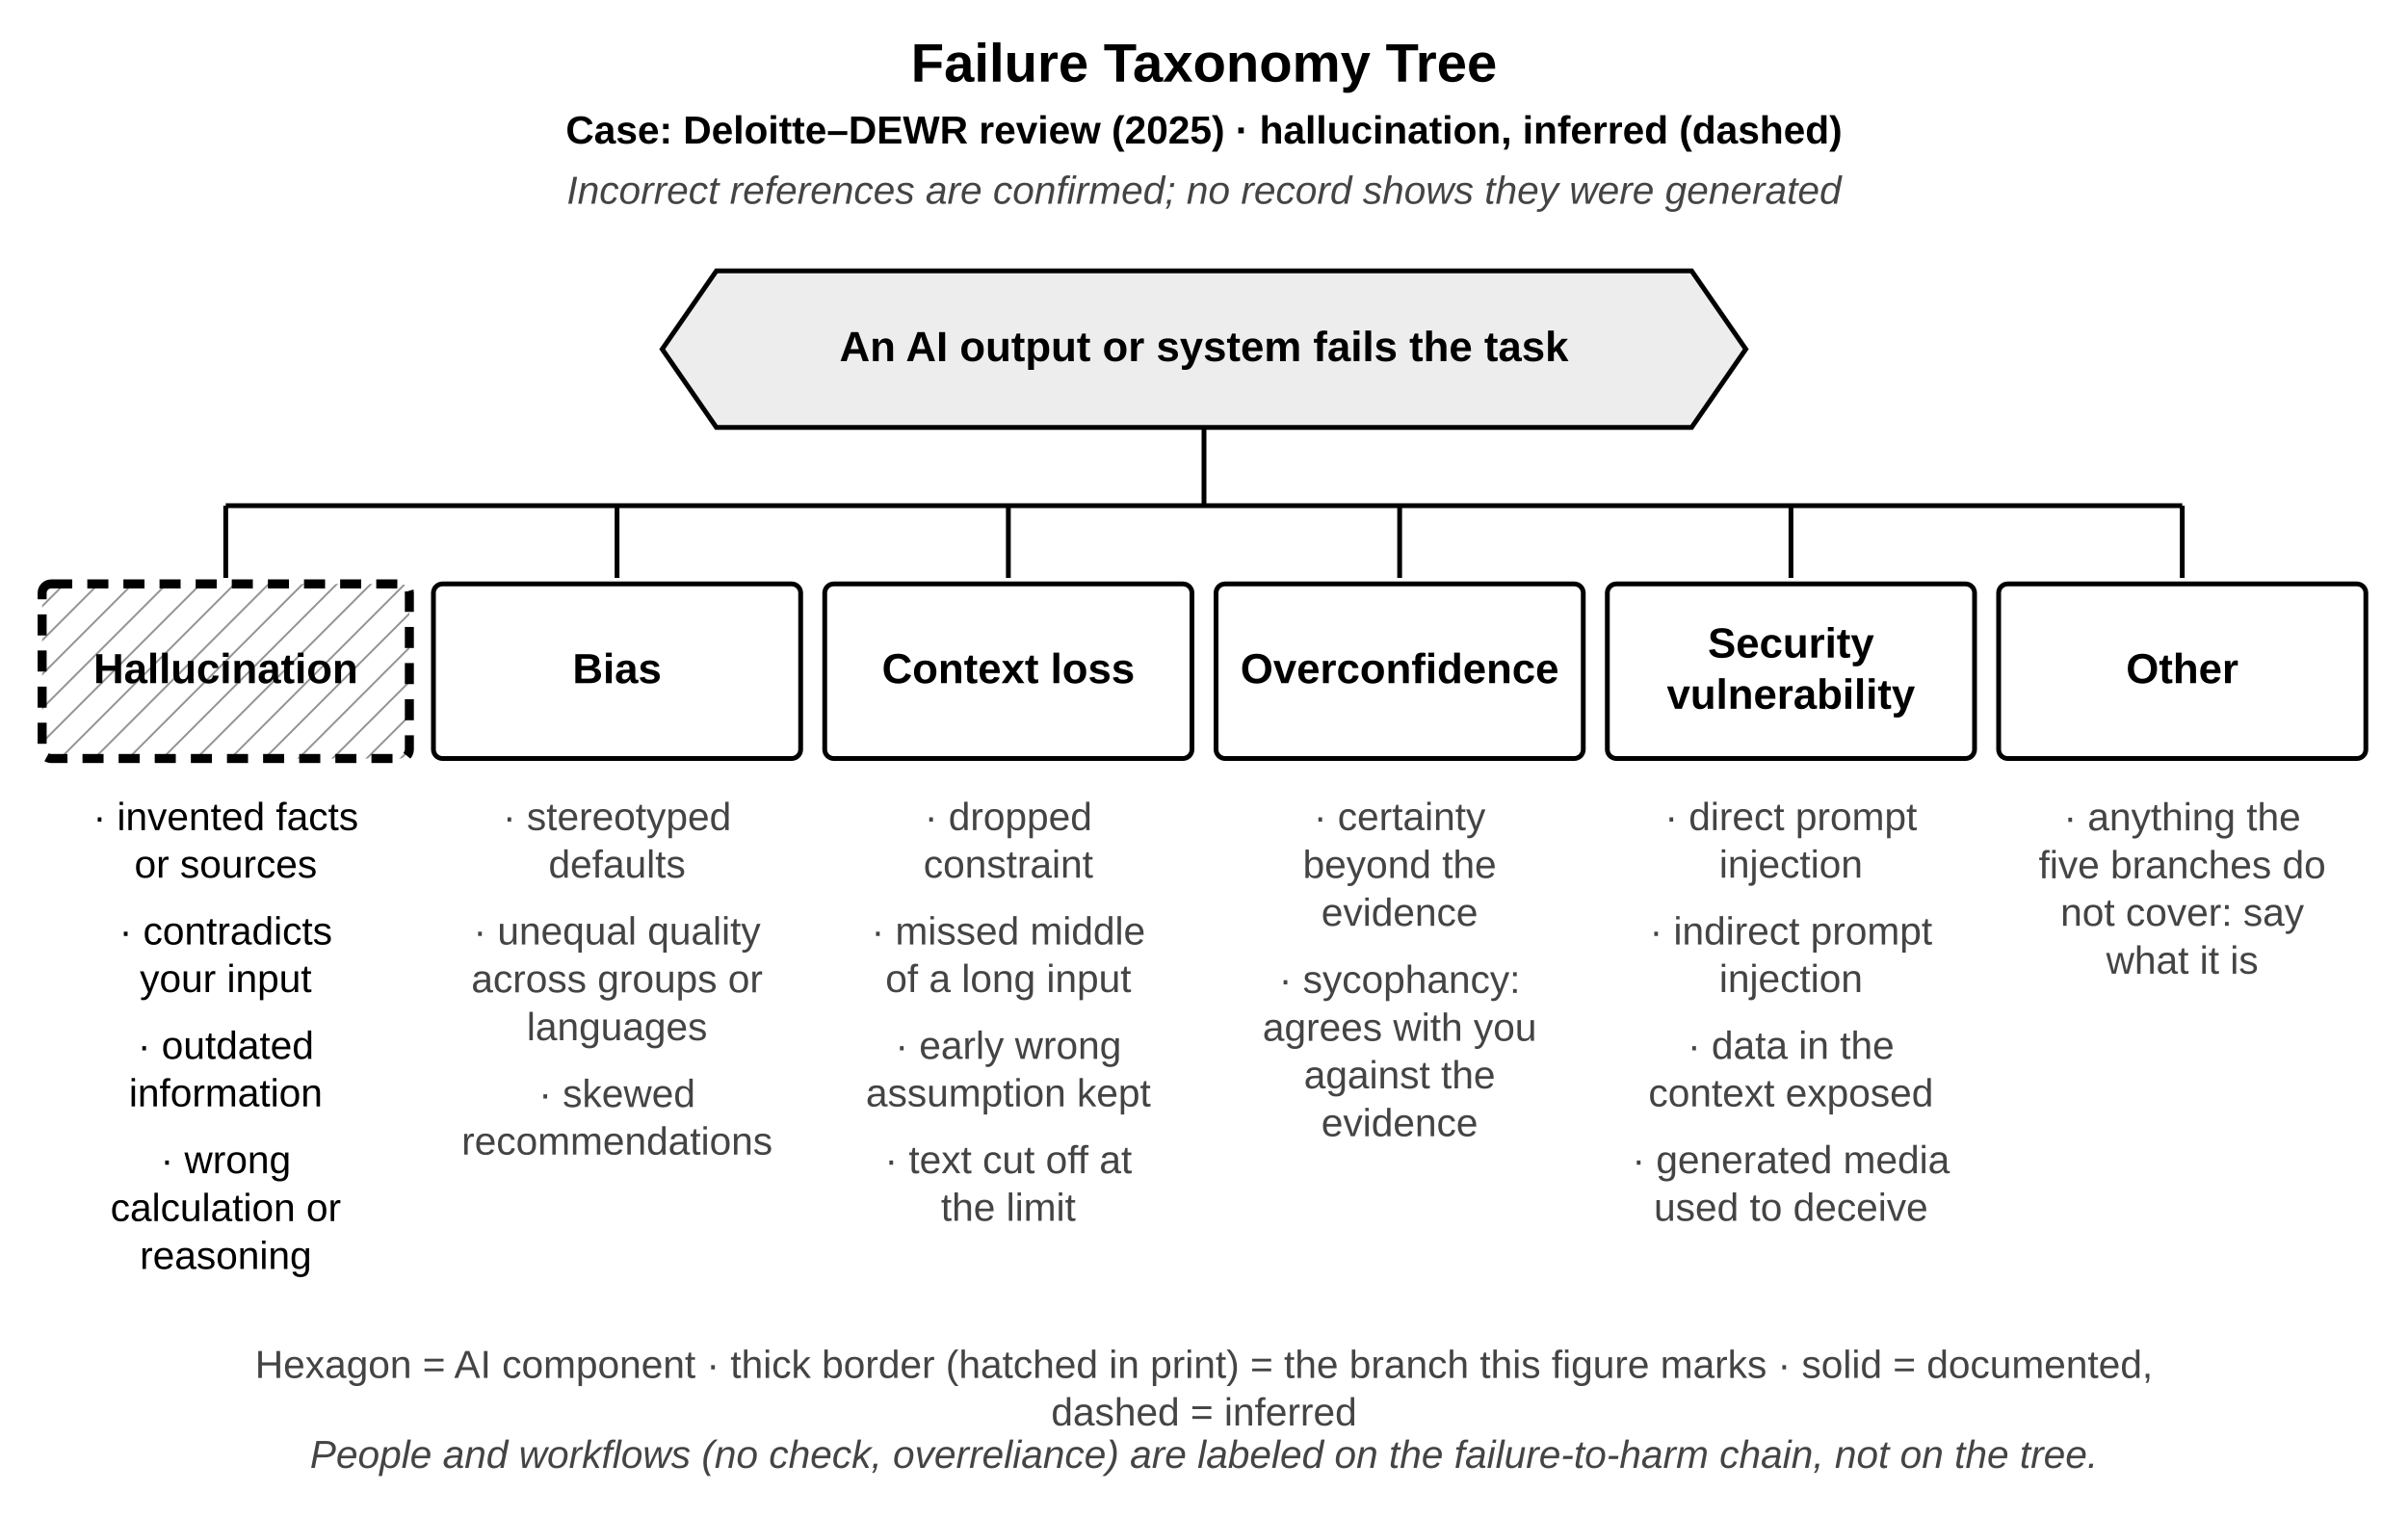
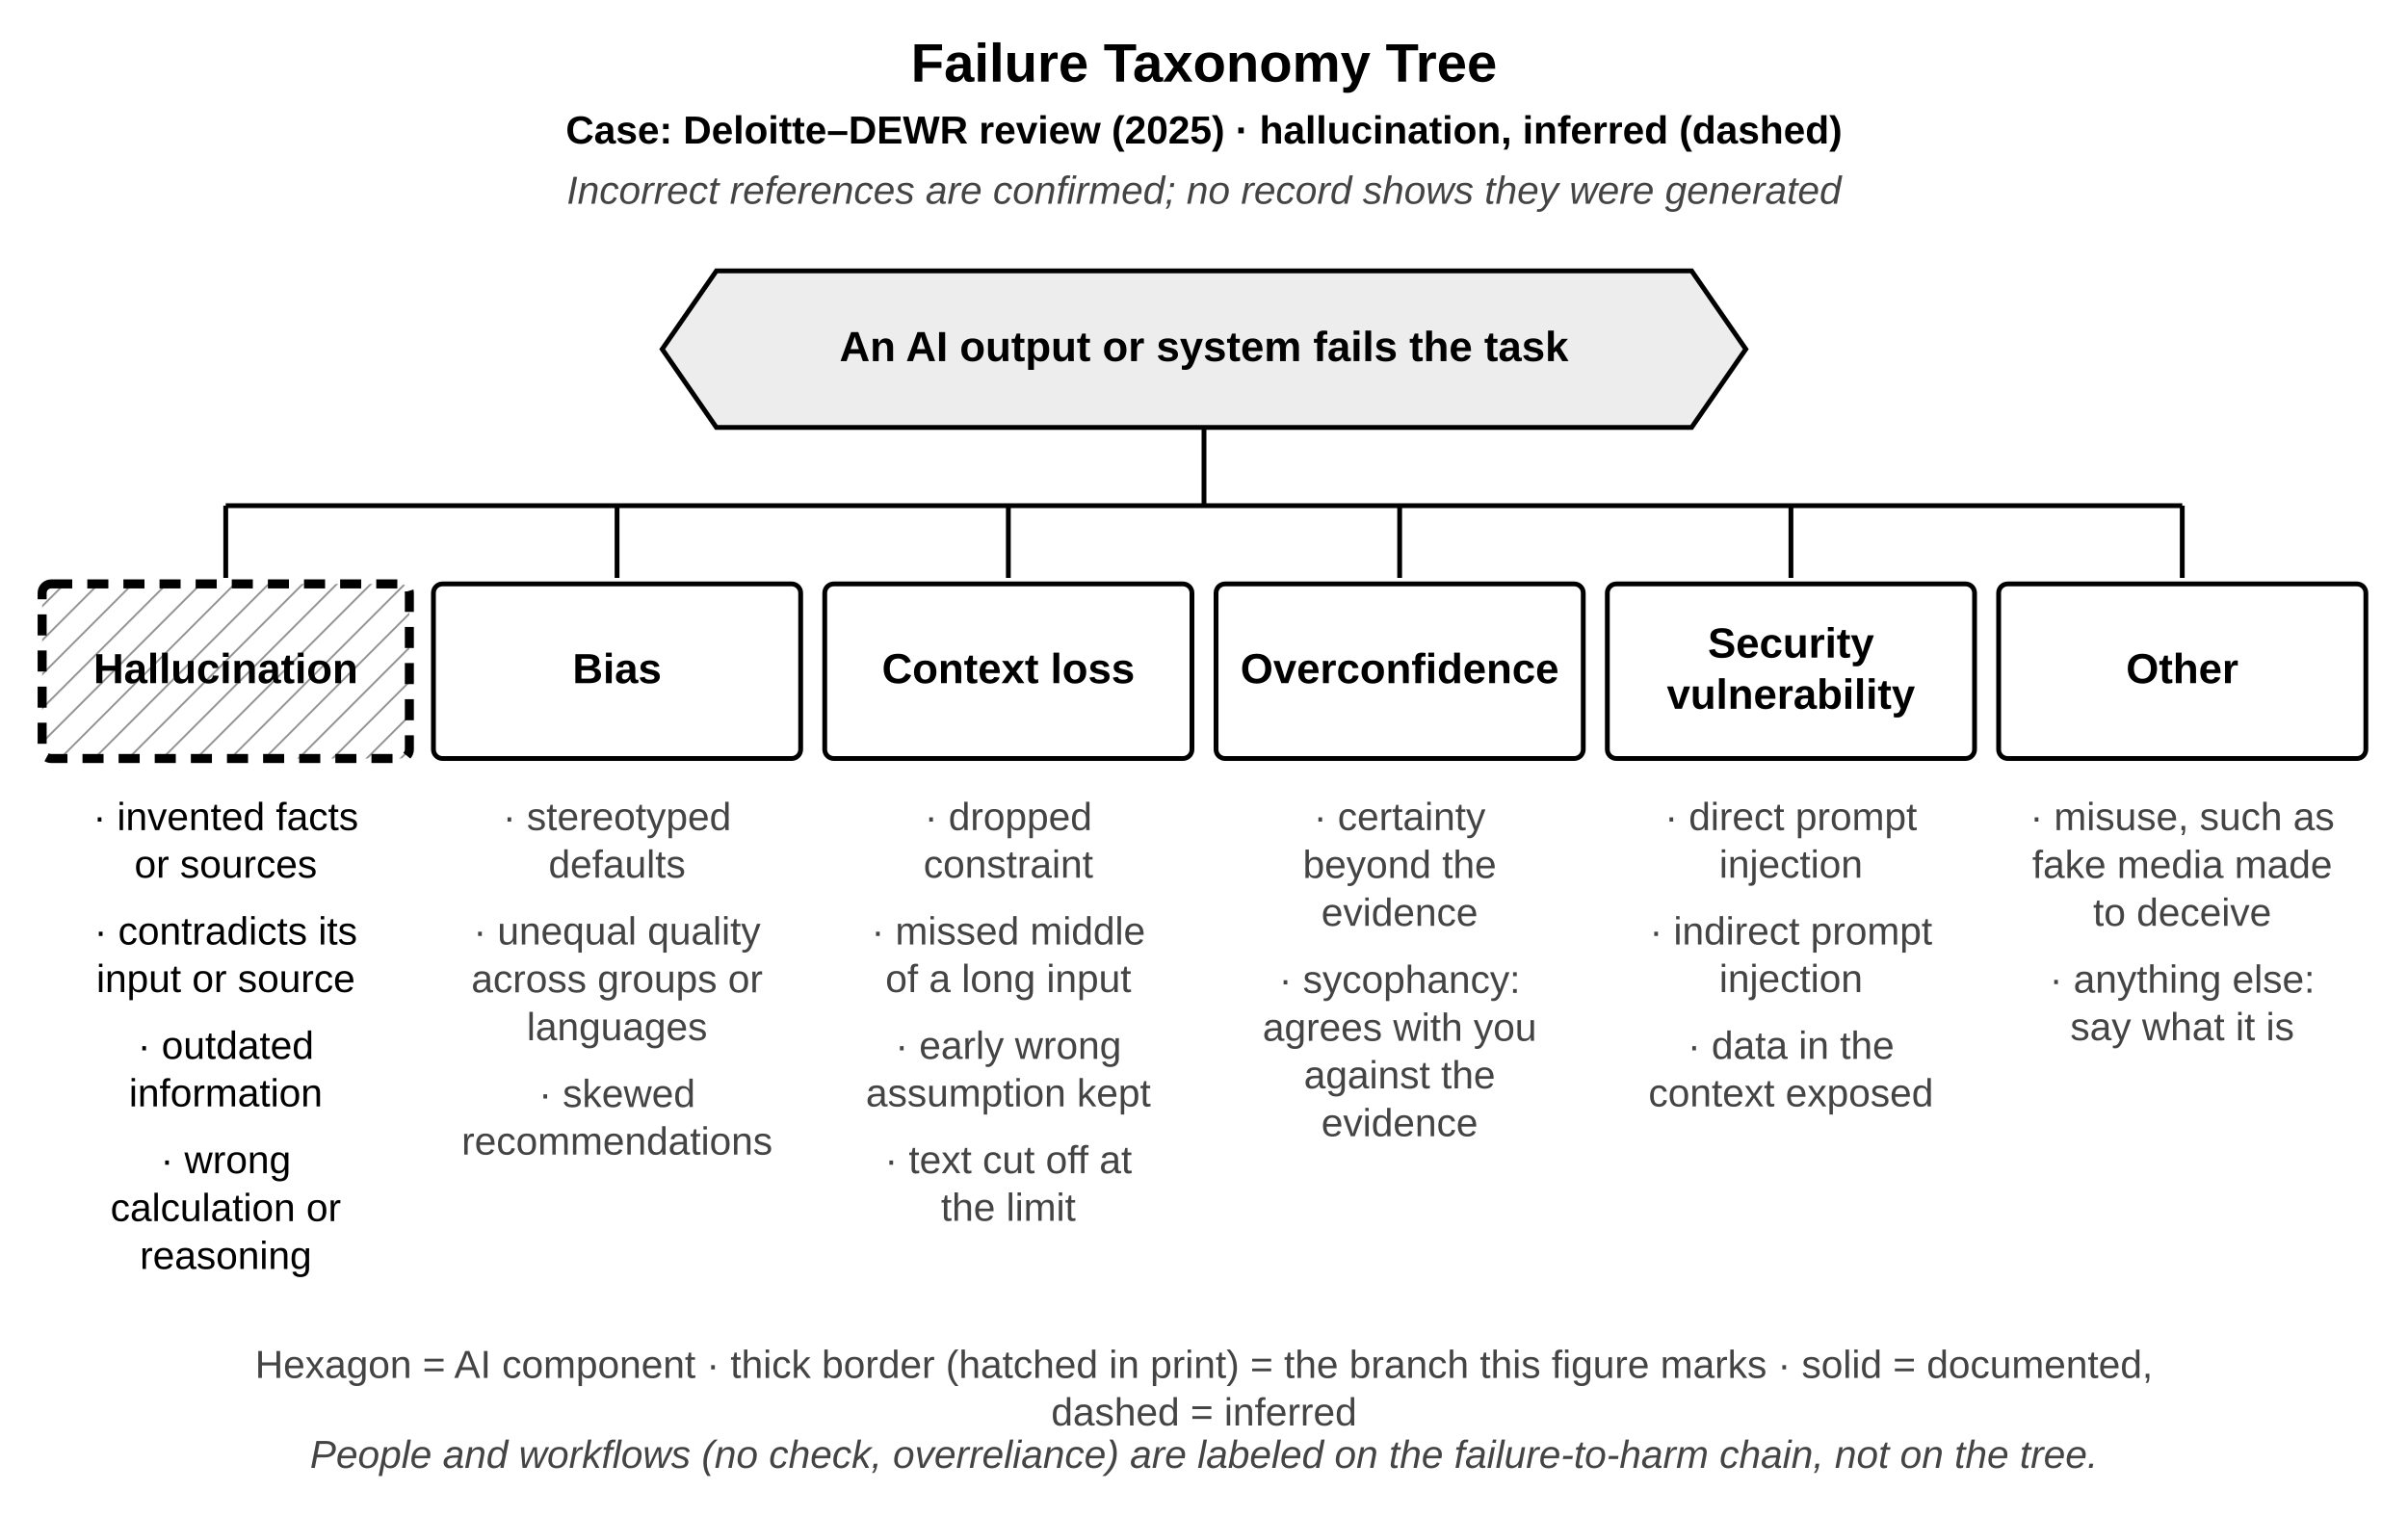
<svg xmlns="http://www.w3.org/2000/svg" viewBox="0 0 800 504" width="800" height="504" role="img" font-family="'Source Sans 3', 'Source Sans Pro', 'Helvetica Neue', Arial, sans-serif">
  <defs>
    <marker id="arrow-gray" viewBox="0 0 10 10" refX="9" refY="5" markerWidth="7" markerHeight="7" orient="auto-start-reverse">
      <path d="M0,0 L10,5 L0,10 z" fill="#000000" />
    </marker>
    <pattern id="hatch" patternUnits="userSpaceOnUse" width="8" height="8" patternTransform="rotate(45)">
      <rect width="8" height="8" fill="#FFFFFF" />
      <line x1="0" y1="0" x2="0" y2="8" stroke="#9A9A9A" stroke-width="1.3" />
    </pattern>
    <pattern id="dots" patternUnits="userSpaceOnUse" width="7" height="7">
      <rect width="7" height="7" fill="#FFFFFF" />
      <circle cx="3.5" cy="3.5" r="1.2" fill="#000" />
    </pattern>
  </defs>
  <rect width="800" height="504" fill="#FFFFFF" />
  <text x="400.0" y="22.0" font-size="18" font-weight="700" text-anchor="middle" dominant-baseline="middle" fill="#000000" style="">Failure Taxonomy Tree</text>
  <text x="400.0" y="44.0" font-size="13" font-weight="700" text-anchor="middle" dominant-baseline="middle" fill="#000000" style="">Case: Deloitte–DEWR review (2025) · hallucination, inferred (dashed)</text>
  <text x="400.0" y="64.0" font-size="13" font-weight="normal" text-anchor="middle" dominant-baseline="middle" fill="#444444" style="font-style:italic;">Incorrect references are confirmed; no record shows they were generated</text>
  <polygon points="238.0,90.0 562.0,90.0 580.0,116.0 562.0,142.0 238.0,142.0 220.0,116.0" fill="#EDEDED" stroke="#000000" stroke-width="1.6" />
  <text x="400.0" y="116.0" font-size="14" font-weight="600" text-anchor="middle" dominant-baseline="middle" fill="#000000" style="">An AI output or system fails the task</text>
  <line x1="400" y1="142" x2="400" y2="168" stroke="#000000" stroke-width="1.6" />
  <line x1="75.0" y1="168" x2="725.0" y2="168" stroke="#000000" stroke-width="1.6" />
  <line x1="75.0" y1="168" x2="75.0" y2="192" stroke="#000000" stroke-width="1.6" />
  <rect x="14.0" y="194" width="122" height="58" rx="3" fill="url(#hatch)" stroke="#000000" stroke-width="3" stroke-dasharray="7 5" />
  <text x="75.0" y="223.0" font-size="14" font-weight="600" text-anchor="middle" dominant-baseline="middle" fill="#000000" style="">Hallucination</text>
  <text x="75.0" y="272.1" font-size="13" font-weight="normal" text-anchor="middle" dominant-baseline="middle" fill="#000000" style="">· invented facts</text>
  <text x="75.0" y="287.9" font-size="13" font-weight="normal" text-anchor="middle" dominant-baseline="middle" fill="#000000" style="">or sources</text>
-   <text x="75.0" y="310.1" font-size="13" font-weight="normal" text-anchor="middle" dominant-baseline="middle" fill="#000000" style="">· contradicts</text>
-   <text x="75.0" y="325.9" font-size="13" font-weight="normal" text-anchor="middle" dominant-baseline="middle" fill="#000000" style="">your input</text>
+   <text x="75.0" y="310.1" font-size="13" font-weight="normal" text-anchor="middle" dominant-baseline="middle" fill="#000000" style="">· contradicts its</text>
+   <text x="75.0" y="325.9" font-size="13" font-weight="normal" text-anchor="middle" dominant-baseline="middle" fill="#000000" style="">input or source</text>
  <text x="75.0" y="348.1" font-size="13" font-weight="normal" text-anchor="middle" dominant-baseline="middle" fill="#000000" style="">· outdated</text>
  <text x="75.0" y="363.9" font-size="13" font-weight="normal" text-anchor="middle" dominant-baseline="middle" fill="#000000" style="">information</text>
  <text x="75.0" y="386.1" font-size="13" font-weight="normal" text-anchor="middle" dominant-baseline="middle" fill="#000000" style="">· wrong</text>
  <text x="75.0" y="402.0" font-size="13" font-weight="normal" text-anchor="middle" dominant-baseline="middle" fill="#000000" style="">calculation or</text>
  <text x="75.0" y="417.9" font-size="13" font-weight="normal" text-anchor="middle" dominant-baseline="middle" fill="#000000" style="">reasoning</text>
  <line x1="205.0" y1="168" x2="205.0" y2="192" stroke="#000000" stroke-width="1.6" />
  <rect x="144.0" y="194" width="122" height="58" rx="3" fill="#FFFFFF" stroke="#000000" stroke-width="1.6" />
  <text x="205.0" y="223.0" font-size="14" font-weight="600" text-anchor="middle" dominant-baseline="middle" fill="#000000" style="">Bias</text>
  <text x="205.0" y="272.1" font-size="13" font-weight="normal" text-anchor="middle" dominant-baseline="middle" fill="#444444" style="">· stereotyped</text>
  <text x="205.0" y="287.9" font-size="13" font-weight="normal" text-anchor="middle" dominant-baseline="middle" fill="#444444" style="">defaults</text>
  <text x="205.0" y="310.1" font-size="13" font-weight="normal" text-anchor="middle" dominant-baseline="middle" fill="#444444" style="">· unequal quality</text>
  <text x="205.0" y="326.0" font-size="13" font-weight="normal" text-anchor="middle" dominant-baseline="middle" fill="#444444" style="">across groups or</text>
  <text x="205.0" y="341.9" font-size="13" font-weight="normal" text-anchor="middle" dominant-baseline="middle" fill="#444444" style="">languages</text>
  <text x="205.0" y="364.1" font-size="13" font-weight="normal" text-anchor="middle" dominant-baseline="middle" fill="#444444" style="">· skewed</text>
  <text x="205.0" y="379.9" font-size="13" font-weight="normal" text-anchor="middle" dominant-baseline="middle" fill="#444444" style="">recommendations</text>
  <line x1="335.0" y1="168" x2="335.0" y2="192" stroke="#000000" stroke-width="1.6" />
  <rect x="274.0" y="194" width="122" height="58" rx="3" fill="#FFFFFF" stroke="#000000" stroke-width="1.6" />
  <text x="335.0" y="223.0" font-size="14" font-weight="600" text-anchor="middle" dominant-baseline="middle" fill="#000000" style="">Context loss</text>
  <text x="335.0" y="272.1" font-size="13" font-weight="normal" text-anchor="middle" dominant-baseline="middle" fill="#444444" style="">· dropped</text>
  <text x="335.0" y="287.9" font-size="13" font-weight="normal" text-anchor="middle" dominant-baseline="middle" fill="#444444" style="">constraint</text>
  <text x="335.0" y="310.1" font-size="13" font-weight="normal" text-anchor="middle" dominant-baseline="middle" fill="#444444" style="">· missed middle</text>
  <text x="335.0" y="325.9" font-size="13" font-weight="normal" text-anchor="middle" dominant-baseline="middle" fill="#444444" style="">of a long input</text>
  <text x="335.0" y="348.1" font-size="13" font-weight="normal" text-anchor="middle" dominant-baseline="middle" fill="#444444" style="">· early wrong</text>
  <text x="335.0" y="363.9" font-size="13" font-weight="normal" text-anchor="middle" dominant-baseline="middle" fill="#444444" style="">assumption kept</text>
  <text x="335.0" y="386.1" font-size="13" font-weight="normal" text-anchor="middle" dominant-baseline="middle" fill="#444444" style="">· text cut off at</text>
  <text x="335.0" y="401.9" font-size="13" font-weight="normal" text-anchor="middle" dominant-baseline="middle" fill="#444444" style="">the limit</text>
  <line x1="465.0" y1="168" x2="465.0" y2="192" stroke="#000000" stroke-width="1.6" />
  <rect x="404.0" y="194" width="122" height="58" rx="3" fill="#FFFFFF" stroke="#000000" stroke-width="1.6" />
  <text x="465.0" y="223.0" font-size="14" font-weight="600" text-anchor="middle" dominant-baseline="middle" fill="#000000" style="">Overconfidence</text>
  <text x="465.0" y="272.1" font-size="13" font-weight="normal" text-anchor="middle" dominant-baseline="middle" fill="#444444" style="">· certainty</text>
  <text x="465.0" y="288.0" font-size="13" font-weight="normal" text-anchor="middle" dominant-baseline="middle" fill="#444444" style="">beyond the</text>
  <text x="465.0" y="303.9" font-size="13" font-weight="normal" text-anchor="middle" dominant-baseline="middle" fill="#444444" style="">evidence</text>
  <text x="465.0" y="326.2" font-size="13" font-weight="normal" text-anchor="middle" dominant-baseline="middle" fill="#444444" style="">· sycophancy:</text>
  <text x="465.0" y="342.1" font-size="13" font-weight="normal" text-anchor="middle" dominant-baseline="middle" fill="#444444" style="">agrees with you</text>
  <text x="465.0" y="357.9" font-size="13" font-weight="normal" text-anchor="middle" dominant-baseline="middle" fill="#444444" style="">against the</text>
  <text x="465.0" y="373.8" font-size="13" font-weight="normal" text-anchor="middle" dominant-baseline="middle" fill="#444444" style="">evidence</text>
  <line x1="595.0" y1="168" x2="595.0" y2="192" stroke="#000000" stroke-width="1.6" />
  <rect x="534.0" y="194" width="122" height="58" rx="3" fill="#FFFFFF" stroke="#000000" stroke-width="1.6" />
  <text x="595.0" y="214.5" font-size="14" font-weight="600" text-anchor="middle" dominant-baseline="middle" fill="#000000" style="">Security</text>
  <text x="595.0" y="231.5" font-size="14" font-weight="600" text-anchor="middle" dominant-baseline="middle" fill="#000000" style="">vulnerability</text>
  <text x="595.0" y="272.1" font-size="13" font-weight="normal" text-anchor="middle" dominant-baseline="middle" fill="#444444" style="">· direct prompt</text>
  <text x="595.0" y="287.9" font-size="13" font-weight="normal" text-anchor="middle" dominant-baseline="middle" fill="#444444" style="">injection</text>
  <text x="595.0" y="310.1" font-size="13" font-weight="normal" text-anchor="middle" dominant-baseline="middle" fill="#444444" style="">· indirect prompt</text>
  <text x="595.0" y="325.9" font-size="13" font-weight="normal" text-anchor="middle" dominant-baseline="middle" fill="#444444" style="">injection</text>
  <text x="595.0" y="348.1" font-size="13" font-weight="normal" text-anchor="middle" dominant-baseline="middle" fill="#444444" style="">· data in the</text>
  <text x="595.0" y="363.9" font-size="13" font-weight="normal" text-anchor="middle" dominant-baseline="middle" fill="#444444" style="">context exposed</text>
-   <text x="595.0" y="386.1" font-size="13" font-weight="normal" text-anchor="middle" dominant-baseline="middle" fill="#444444" style="">· generated media</text>
-   <text x="595.0" y="401.9" font-size="13" font-weight="normal" text-anchor="middle" dominant-baseline="middle" fill="#444444" style="">used to deceive</text>
  <line x1="725.0" y1="168" x2="725.0" y2="192" stroke="#000000" stroke-width="1.6" />
  <rect x="664.0" y="194" width="122" height="58" rx="3" fill="#FFFFFF" stroke="#000000" stroke-width="1.6" />
  <text x="725.0" y="223.0" font-size="14" font-weight="600" text-anchor="middle" dominant-baseline="middle" fill="#000000" style="">Other</text>
-   <text x="725.0" y="272.2" font-size="13" font-weight="normal" text-anchor="middle" dominant-baseline="middle" fill="#444444" style="">· anything the</text>
-   <text x="725.0" y="288.1" font-size="13" font-weight="normal" text-anchor="middle" dominant-baseline="middle" fill="#444444" style="">five branches do</text>
-   <text x="725.0" y="303.9" font-size="13" font-weight="normal" text-anchor="middle" dominant-baseline="middle" fill="#444444" style="">not cover: say</text>
-   <text x="725.0" y="319.8" font-size="13" font-weight="normal" text-anchor="middle" dominant-baseline="middle" fill="#444444" style="">what it is</text>
+   <text x="725.0" y="272.1" font-size="13" font-weight="normal" text-anchor="middle" dominant-baseline="middle" fill="#444444" style="">· misuse, such as</text>
+   <text x="725.0" y="288.0" font-size="13" font-weight="normal" text-anchor="middle" dominant-baseline="middle" fill="#444444" style="">fake media made</text>
+   <text x="725.0" y="303.9" font-size="13" font-weight="normal" text-anchor="middle" dominant-baseline="middle" fill="#444444" style="">to deceive</text>
+   <text x="725.0" y="326.1" font-size="13" font-weight="normal" text-anchor="middle" dominant-baseline="middle" fill="#444444" style="">· anything else:</text>
+   <text x="725.0" y="341.9" font-size="13" font-weight="normal" text-anchor="middle" dominant-baseline="middle" fill="#444444" style="">say what it is</text>
  <text x="400.0" y="454.1" font-size="13" font-weight="normal" text-anchor="middle" dominant-baseline="middle" fill="#444444" style="">Hexagon = AI component · thick border (hatched in print) = the branch this figure marks · solid = documented,</text>
  <text x="400.0" y="469.9" font-size="13" font-weight="normal" text-anchor="middle" dominant-baseline="middle" fill="#444444" style="">dashed = inferred</text>
  <text x="400.0" y="484.0" font-size="13" font-weight="normal" text-anchor="middle" dominant-baseline="middle" fill="#444444" style="font-style:italic;">People and workflows (no check, overreliance) are labeled on the failure-to-harm chain, not on the tree.</text>
</svg>
